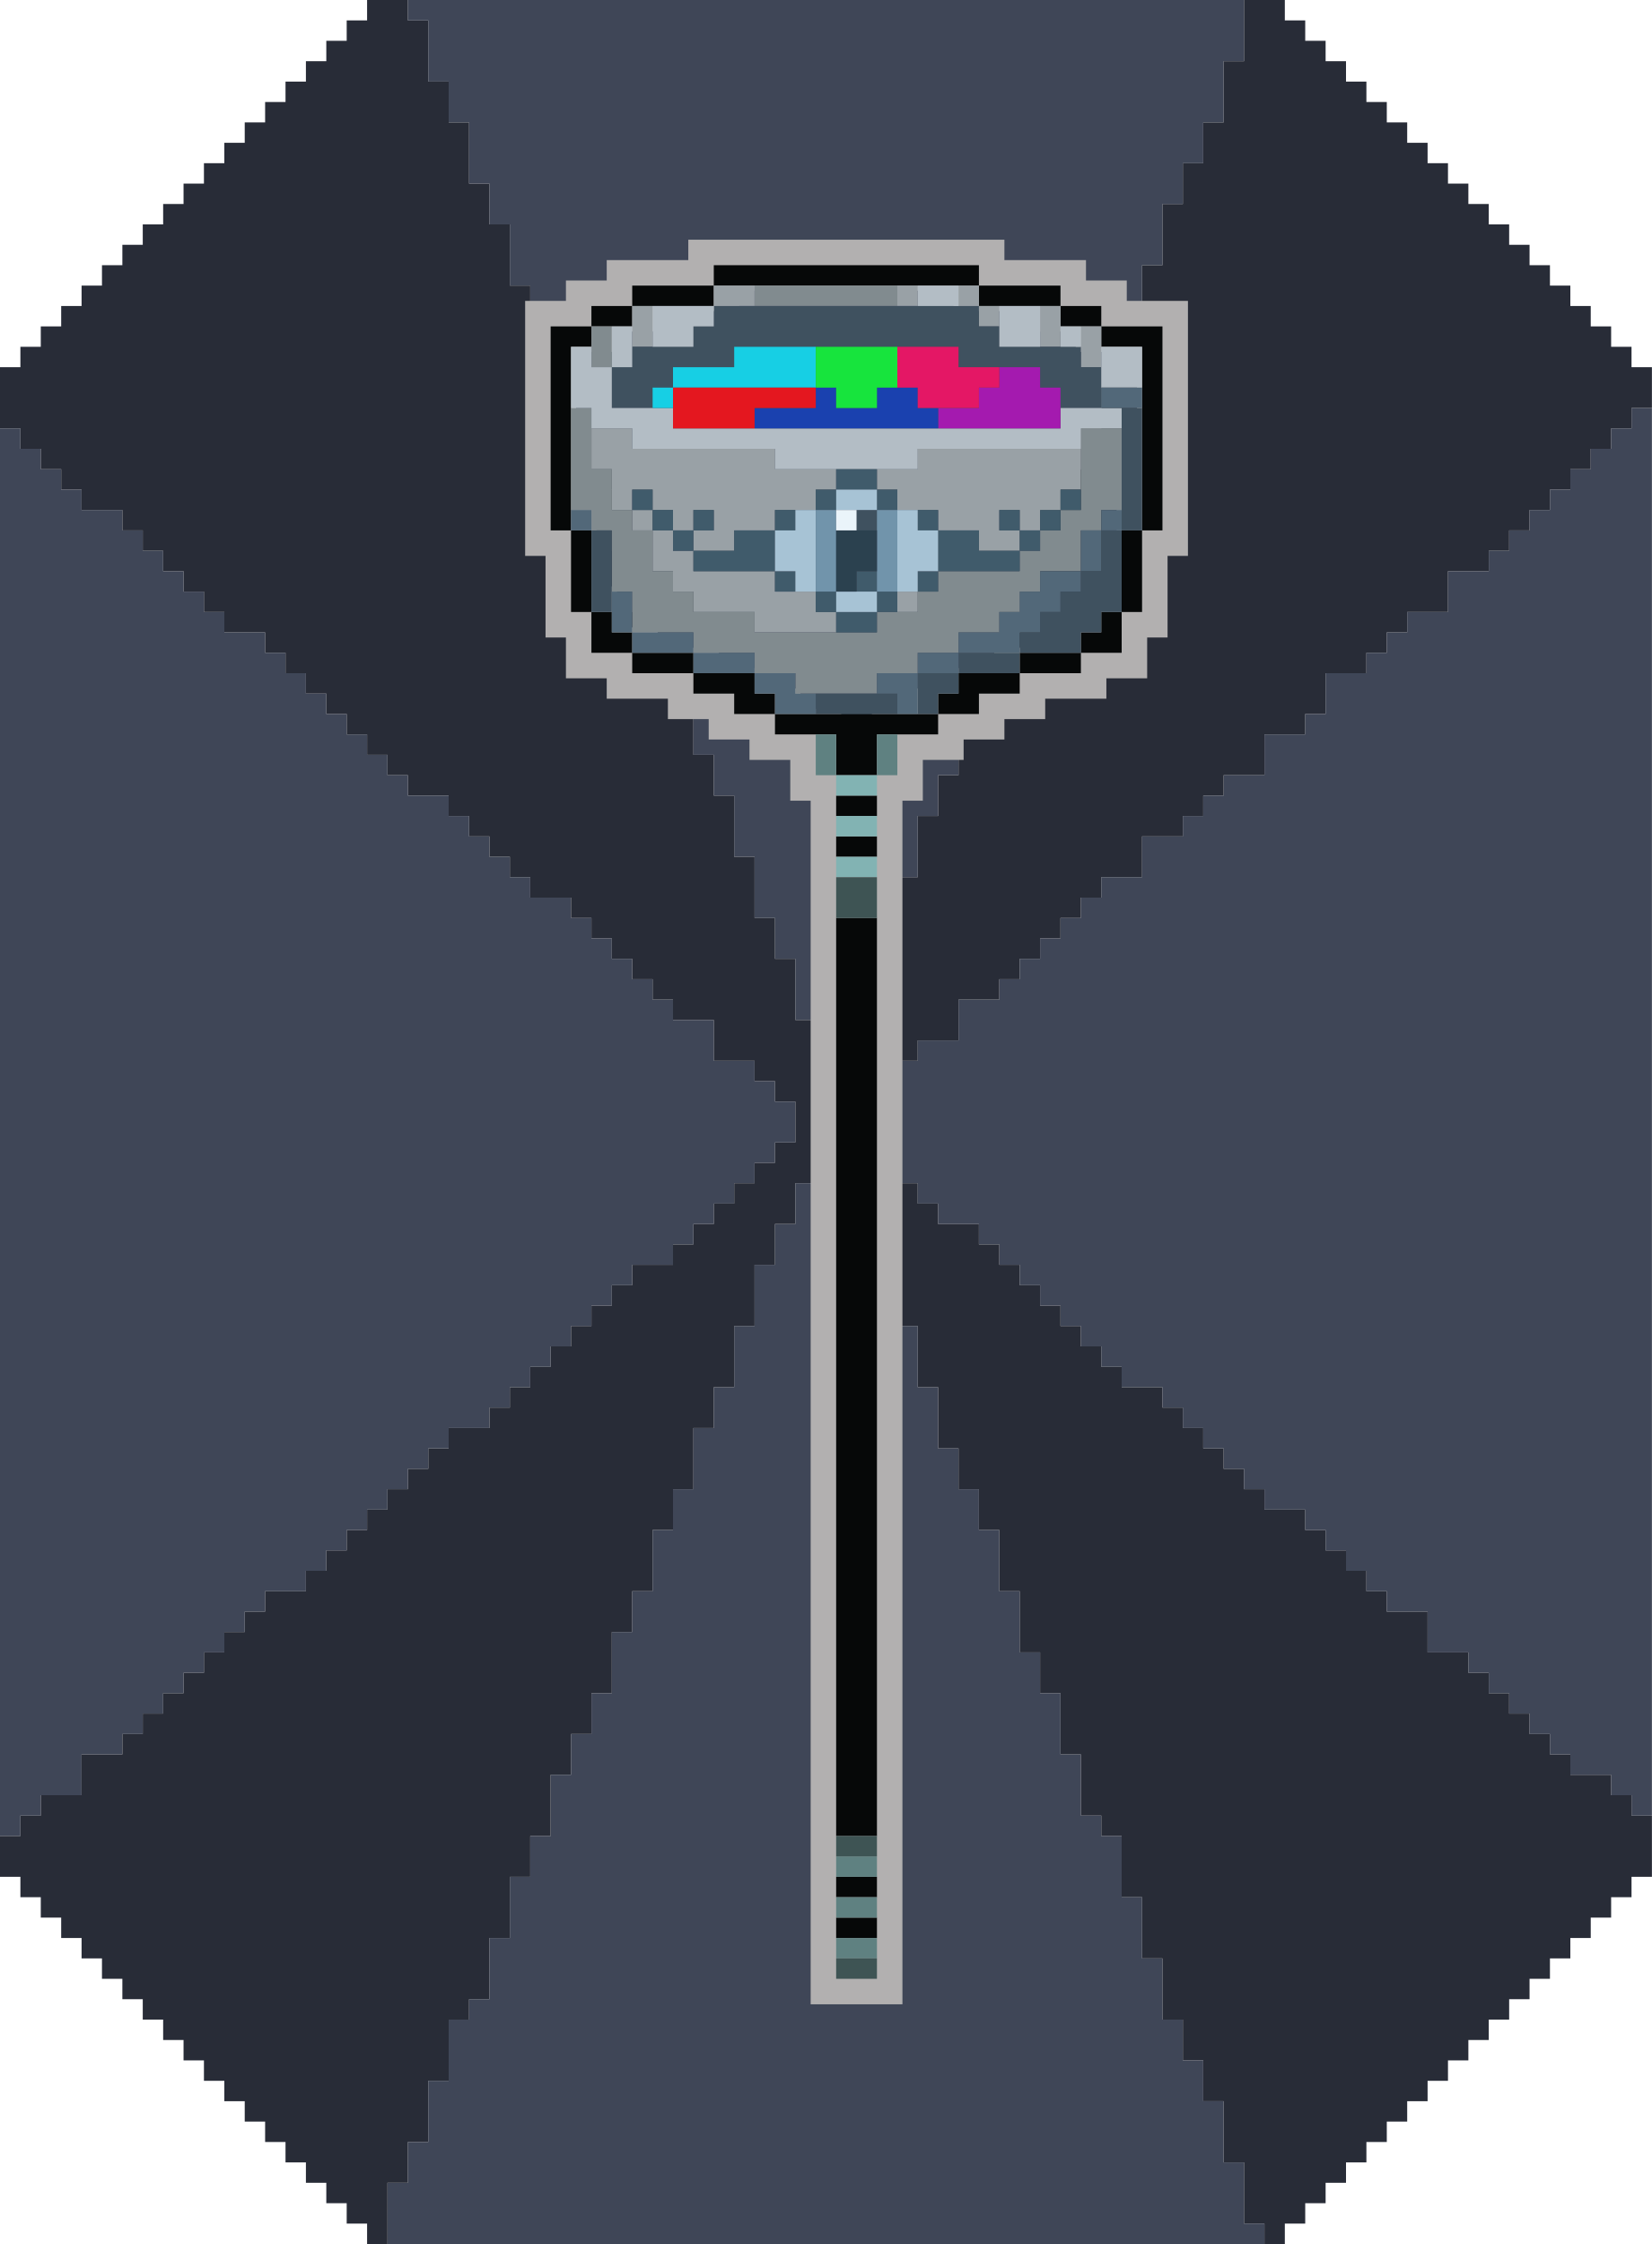
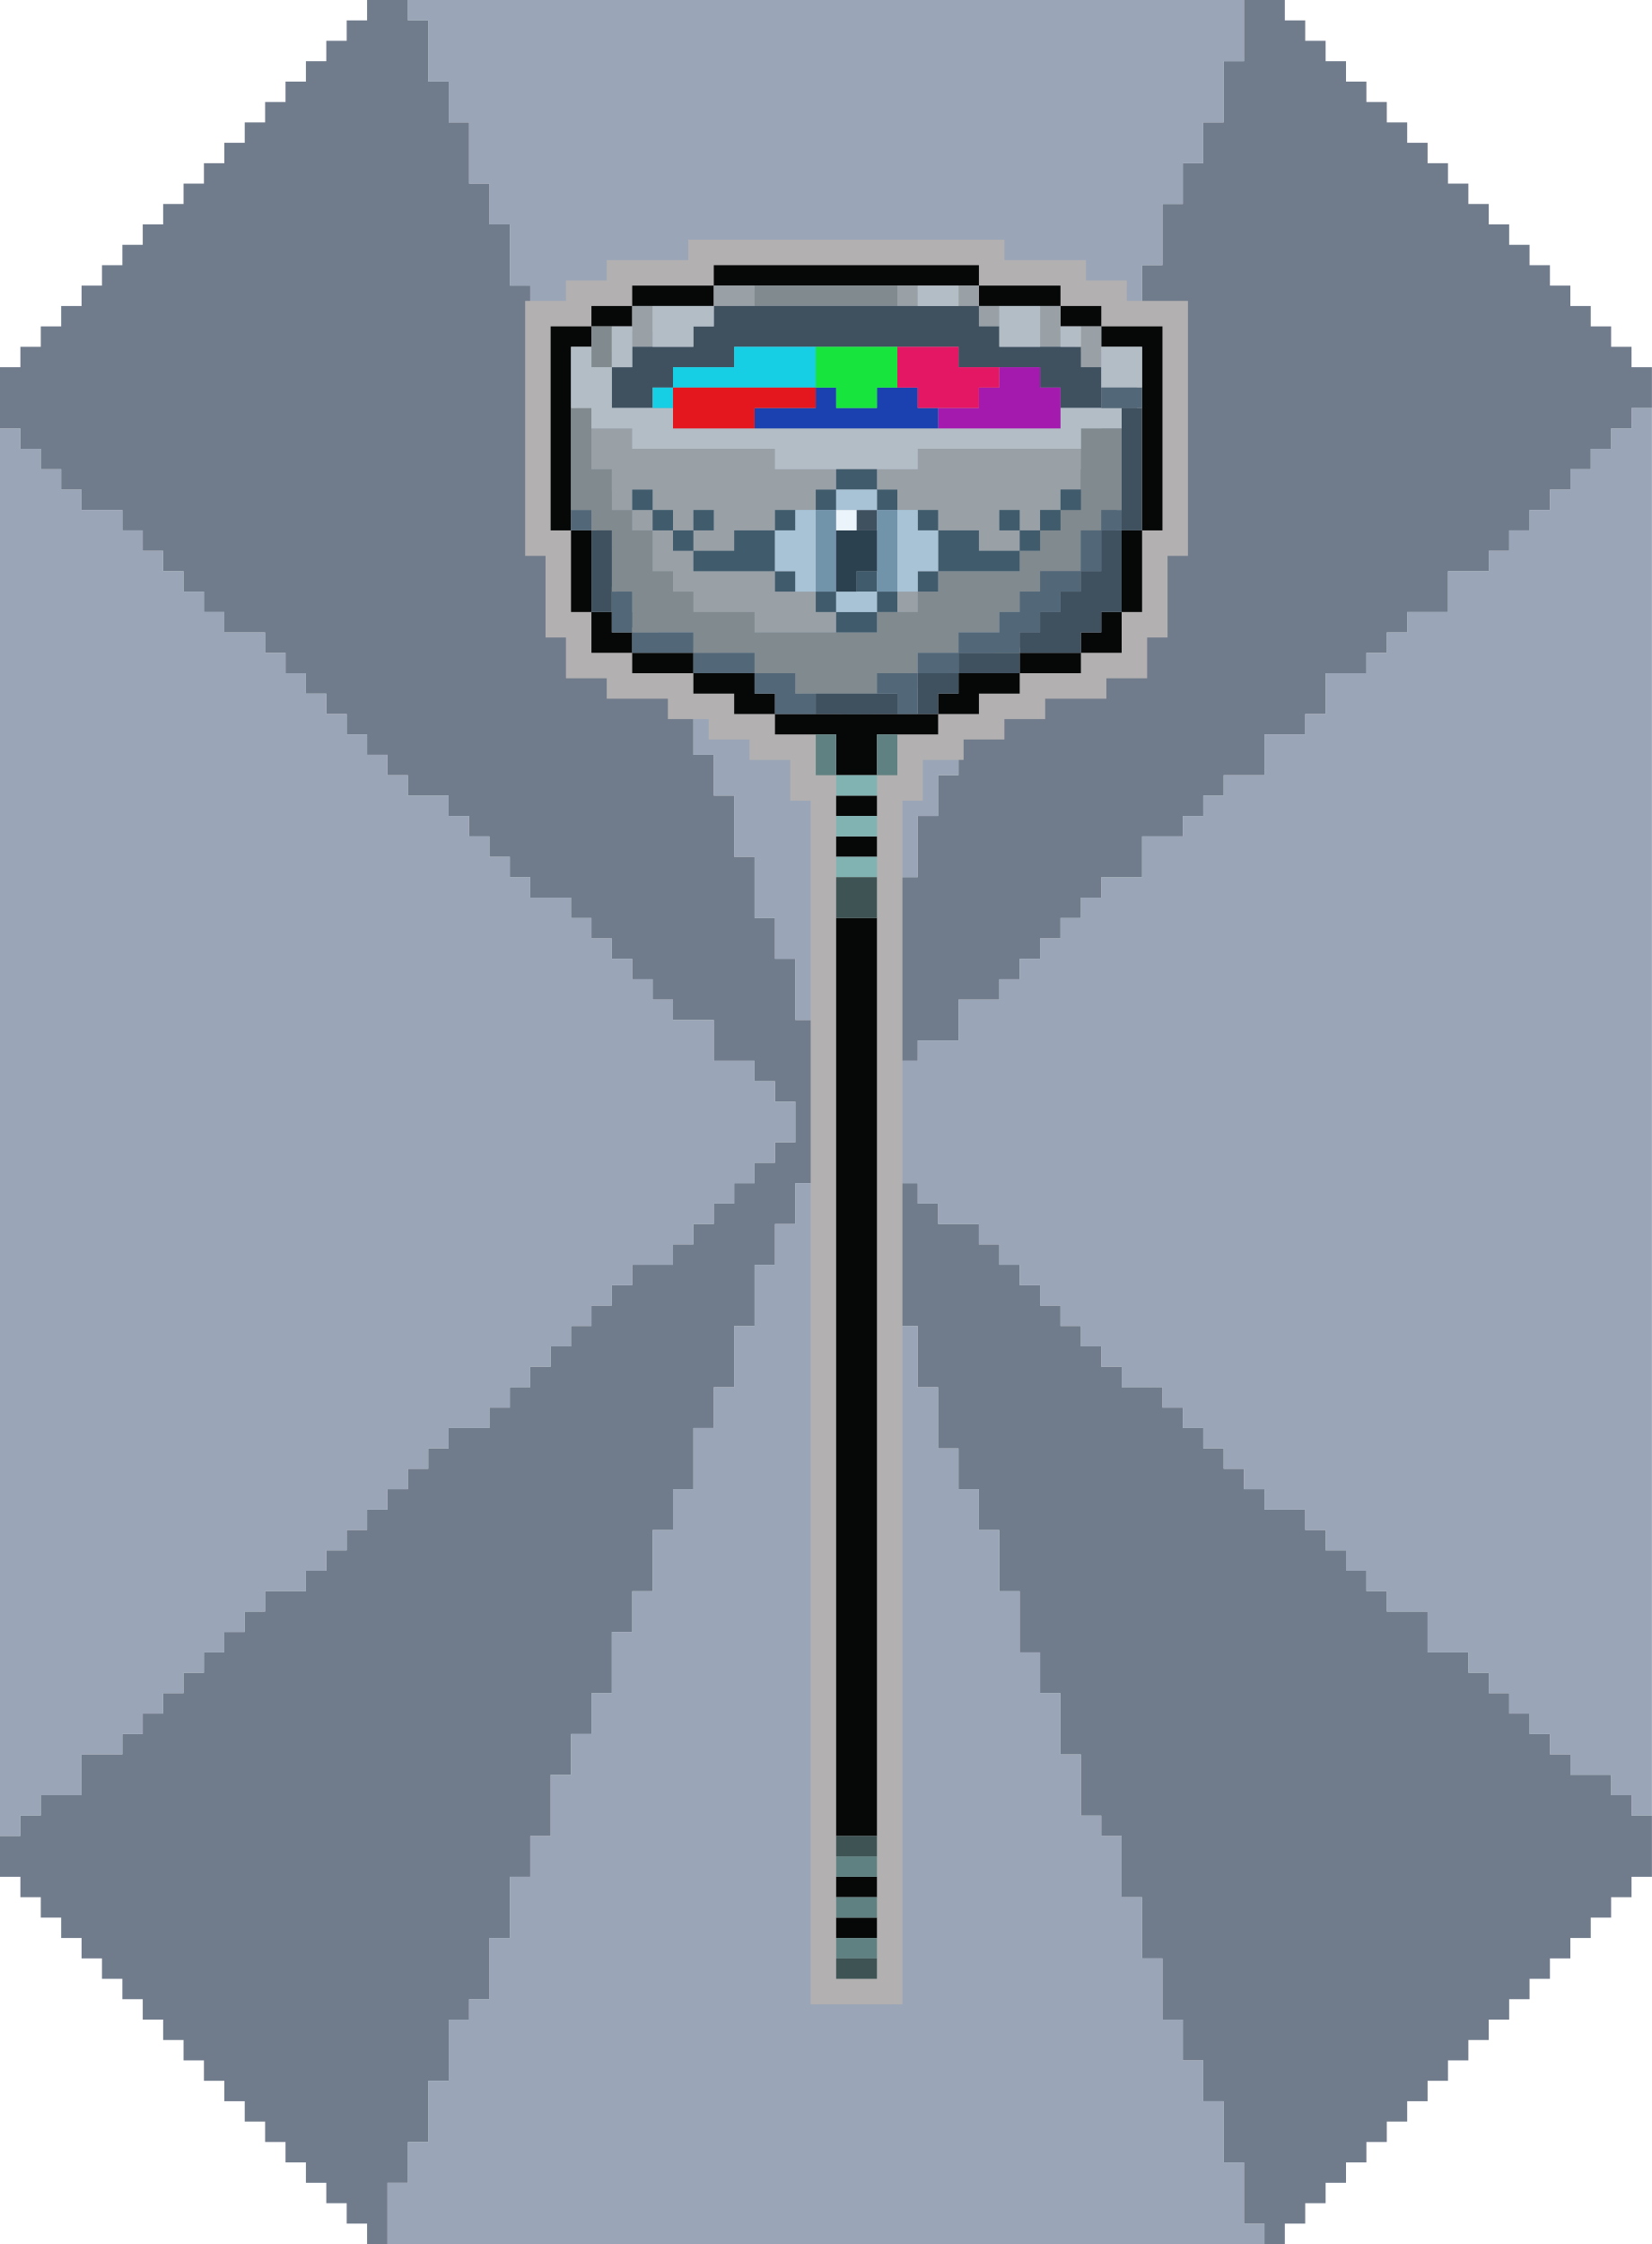
- <svg xmlns="http://www.w3.org/2000/svg" preserveAspectRatio="none" overflow="visible" style="display: block;" width="81" height="110" viewBox="0 0 81 110" fill="none">
+ <svg xmlns="http://www.w3.org/2000/svg" preserveAspectRatio="none" style="display: block;" width="81" height="110" viewBox="0 0 81 110" fill="none">
  <g id="BOYA_KABI">
    <g id="Group 311">
-       <path id="color_c5e0eb_1" fill-rule="evenodd" clip-rule="evenodd" d="M20 0H61V3H60V6H59V8H58V10H57V13H56V15H55V18H54V21H53V23H52V25H51V28H50V31H49V33H48V35H47V38H46V40H45V43H44V45H43V47H42V50H41V52H40V50H39V47H38V45H37V42H36V39H35V37H34V35H33V32H32V30H31V27H30V24H29V21H28V20H27V17H26V14H25V11H24V9H23V6H22V4H21V1H20V0ZM80 20H81V89H80V88H79V87H77V86H76V85H75V84H74V83H73V82H72V81H70V79H68V78H67V77H66V76H65V75H64V74H62V73H61V72H60V71H59V70H58V69H57V68H55V67H54V66H53V65H52V64H51V63H50V62H49V61H48V60H46V59H45V58H44V57H43V56H42V54H43V53H44V52H45V51H47V49H49V48H50V47H51V46H52V45H53V44H54V43H56V41H58V40H59V39H60V38H62V36H64V35H65V33H67V32H68V31H69V30H71V28H73V27H74V26H75V25H76V24H77V23H78V22H79V21H80V20ZM0 21H1V22H2V23H3V24H4V25H6V26H7V27H8V28H9V29H10V30H11V31H13V32H14V33H15V34H16V35H17V36H18V37H19V38H20V39H22V40H23V41H24V42H25V43H26V44H28V45H29V46H30V47H31V48H32V49H33V50H35V52H37V53H38V54H39V56H38V57H37V58H36V59H35V60H34V61H33V62H31V63H30V64H29V65H28V66H27V67H26V68H25V69H24V70H22V71H21V72H20V73H19V74H18V75H17V76H16V77H15V78H13V79H12V80H11V81H10V82H9V83H8V84H7V85H6V86H4V88H2V89H1V90H0V22V21ZM40 56H41V58H42V61H43V62H44V65H45V68H46V71H47V73H48V75H49V78H50V81H51V83H52V86H53V89H54V90H55V93H56V96H57V99H58V101H59V103H60V106H61V109H62V110H19V107H20V105H21V102H22V99H23V98H24V95H25V92H26V90H27V87H28V85H29V83H30V80H31V78H32V75H33V73H34V70H35V68H36V65H37V62H38V60H39V58H40V57V56Z" fill="#3F4657" />
-       <path id="color_ffffff_1" fill-rule="evenodd" clip-rule="evenodd" d="M18 0H20V1H21V4H22V6H23V9H24V11H25V14H26V17H27V20H28V21H29V24H30V27H31V30H32V32H33V35H34V37H35V39H36V42H37V45H38V47H39V50H40V52H41V50H42V47H43V45H44V43H45V40H46V38H47V35H48V33H49V31H50V28H51V25H52V23H53V21H54V18H55V15H56V13H57V10H58V8H59V6H60V3H61V0H63V1H64V2H65V3H66V4H67V5H68V6H69V7H70V8H71V9H72V10H73V11H74V12H75V13H76V14H77V15H78V16H79V17H80V18H81V20H80V21H79V22H78V23H77V24H76V25H75V26H74V27H73V28H71V30H69V31H68V32H67V33H65V35H64V36H62V38H60V39H59V40H58V41H56V43H54V44H53V45H52V46H51V47H50V48H49V49H47V51H45V52H44V53H43V54H42V56H43V57H44V58H45V59H46V60H48V61H49V62H50V63H51V64H52V65H53V66H54V67H55V68H57V69H58V70H59V71H60V72H61V73H62V74H64V75H65V76H66V77H67V78H68V79H70V81H72V82H73V83H74V84H75V85H76V86H77V87H79V88H80V89H81V92H80V93H79V94H78V95H77V96H76V97H75V98H74V99H73V100H72V101H71V102H70V103H69V104H68V105H67V106H66V107H65V108H64V109H63V110H62V109H61V106H60V103H59V101H58V99H57V96H56V93H55V90H54V89H53V86H52V83H51V81H50V78H49V75H48V73H47V71H46V68H45V65H44V62H43V61H42V58H41V56H40V58H39V60H38V62H37V65H36V68H35V70H34V73H33V75H32V78H31V80H30V83H29V85H28V87H27V90H26V92H25V95H24V98H23V99H22V102H21V105H20V107H19V110H18V109H17V108H16V107H15V106H14V105H13V104H12V103H11V102H10V101H9V100H8V99H7V98H6V97H5V96H4V95H3V94H2V93H1V92H0V90H1V89H2V88H4V86H6V85H7V84H8V83H9V82H10V81H11V80H12V79H13V78H15V77H16V76H17V75H18V74H19V73H20V72H21V71H22V70H24V69H25V68H26V67H27V66H28V65H29V64H30V63H31V62H33V61H34V60H35V59H36V58H37V57H38V56H39V54H38V53H37V52H35V50H33V49H32V48H31V47H30V46H29V45H28V44H26V43H25V42H24V41H23V40H22V39H20V38H19V37H18V36H17V35H16V34H15V33H14V32H13V31H11V30H10V29H9V28H8V27H7V26H6V25H4V24H3V23H2V22H1V21H0V18H1V17H2V16H3V15H4V14H5V13H6V12H7V11H8V10H9V9H10V8H11V7H12V6H13V5H14V4H15V3H16V2H17V1H18V0Z" fill="#282C37" />
+       <path id="color_c5e0eb_1" fill-rule="evenodd" clip-rule="evenodd" d="M20 0H61V3H60V6H59V8H58V10H57V13H56V15H55V18H54V21H53V23H52V25H51V28H50V31H49V33H48V35H47V38H46V40H45V43H44V45H43V47H42V50H41V52H40V50H39V47H38V45H37V42H36V39H35V37H34V35H33V32H32V30H31V27H30V24H29V21H28V20H27V17H26V14H25V11H24V9H23V6H22V4H21V1H20V0ZM80 20H81V89H80V88H79V87H77V86H76V85H75V84H74V83H73V82H72V81H70V79H68V78H67V77H66V76H65V75H64V74H62V73H61V72H60V71H59V70H58V69H57V68H55V67H54V66H53V65H52V64H51V63H50V62H49V61H48V60H46V59H45V58H44V57H43V56H42V54H43V53H44V52H45V51H47V49H49V48H50V47H51V46H52V45H53V44H54V43H56V41H58V40H59V39H60V38H62V36H64V35H65V33H67V32H68V31H69V30H71V28H73V27H74V26H75V25H76V24H77V23H78V22H79V21H80V20ZM0 21H1V22H2V23H3V24H4V25H6V26H7V27H8V28H9V29H10V30H11V31H13V32H14V33H15V34H16V35H17V36H18V37H19V38H20V39H22V40H23V41H24V42H25V43H26V44H28V45H29V46H30V47H31V48H32V49H33V50H35V52H37V53H38V54H39V56H38V57H37V58H36V59H35V60H34V61H33V62H31V63H30V64H29V65H28V66H27V67H26V68H25V69H24V70H22V71H21V72H20V73H19V74H18V75H17V76H16V77H15V78H13V79H12V80H11V81H10V82H9V83H8V84H7V85H6V86H4V88H2V89H1V90H0V22V21ZM40 56H41V58H42V61H43V62H44V65H45V68H46V71H47V73H48V75H49V78H50V81H51V83H52V86H53V89H54V90H55V93H56V96H57V99H58V101H59V103H60V106H61V109H62V110H19V107H20V105H21V102H22V99H23V98H24V95H25V92H26V90H27V87H28V85H29V83H30V80H31V78H32V75H33V73H34V70H35V68H36V65H37V62H38V60H39V58H40V57V56Z" fill="#9AA6B8" />
+       <path id="color_ffffff_1" fill-rule="evenodd" clip-rule="evenodd" d="M18 0H20V1H21V4H22V6H23V9H24V11H25V14H26V17H27V20H28V21H29V24H30V27H31V30H32V32H33V35H34V37H35V39H36V42H37V45H38V47H39V50H40V52H41V50H42V47H43V45H44V43H45V40H46V38H47V35H48V33H49V31H50V28H51V25H52V23H53V21H54V18H55V15H56V13H57V10H58V8H59V6H60V3H61V0H63V1H64V2H65V3H66V4H67V5H68V6H69V7H70V8H71V9H72V10H73V11H74V12H75V13H76V14H77V15H78V16H79V17H80V18H81V20H80V21H79V22H78V23H77V24H76V25H75V26H74V27H73V28H71V30H69V31H68V32H67V33H65V35H64V36H62V38H60V39H59V40H58V41H56V43H54V44H53V45H52V46H51V47H50V48H49V49H47V51H45V52H44V53H43V54H42V56H43V57H44V58H45V59H46V60H48V61H49V62H50V63H51V64H52V65H53V66H54V67H55V68H57V69H58V70H59V71H60V72H61V73H62V74H64V75H65V76H66V77H67V78H68V79H70V81H72V82H73V83H74V84H75V85H76V86H77V87H79V88H80V89H81V92H80V93H79V94H78V95H77V96H76V97H75V98H74V99H73V100H72V101H71V102H70V103H69V104H68V105H67V106H66V107H65V108H64V109H63V110H62V109H61V106H60V103H59V101H58V99H57V96H56V93H55V90H54V89H53V86H52V83H51V81H50V78H49V75H48V73H47V71H46V68H45V65H44V62H43V61H42V58H41V56H40V58H39V60H38V62H37V65H36V68H35V70H34V73H33V75H32V78H31V80H30V83H29V85H28V87H27V90H26V92H25V95H24V98H23V99H22V102H21V105H20V107H19V110H18V109H17V108H16V107H15V106H14V105H13V104H12V103H11V102H10V101H9V100H8V99H7V98H6V97H5V96H4V95H3V94H2V93H1V92H0V90H1V89H2V88H4V86H6V85H7V84H8V83H9V82H10V81H11V80H12V79H13V78H15V77H16V76H17V75H18V74H19V73H20V72H21V71H22V70H24V69H25V68H26V67H27V66H28V65H29V64H30V63H31V62H33V61H34V60H35V59H36V58H37V57H38V56H39V54H38V53H37V52H35V50H33V49H32V48H31V47H30V46H29V45H28V44H26V43H25V42H24V41H23V40H22V39H20V38H19V37H18V36H17V35H16V34H15V33H14V32H13V31H11V30H10V29H9V28H8V27H7V26H6V25H4V24H3V23H2V22H1V21H0V18H1V17H2V16H3V15H4V14H5V13H6V12H7V11H8V10H9V9H10V8H11V7H12V6H13V5H14V4H15V3H16V2H17V1H18V0Z" fill="#707B8C" />
    </g>
    <path id="Union" d="M48 14H46.75V15.25H48V14ZM52 14H53.25V12.75H52V14ZM52 15H50.75V16.25H52V15ZM54 15H55.25V13.75H54V15ZM54 16H52.75V17.25H54V16ZM57 16H58.25V14.75H57V16ZM57 26V27.25H58.25V26H57ZM56 26V24.75H54.75V26H56ZM56 30V31.25H57.25V30H56ZM55 30V28.75H53.75V30H55ZM55 32V33.25H56.25V32H55ZM53 32V30.75H51.75V32H53ZM53 33V34.25H54.25V33H53ZM50 33V31.75H48.75V33H50ZM50 34V35.25H51.25V34H50ZM48 34V32.75H46.75V34H48ZM48 35V36.25H49.25V35H48ZM46 35V33.75H44.75V35H46ZM46 36V37.25H47.25V36H46ZM44 36V34.75H42.75V36H44ZM44 38V39.25H45.25V38H44ZM43 38V36.75H41.75V38H43ZM43 97V98.25H44.25V97H43ZM41 97H39.75V98.25H41V97ZM41 38H42.25V36.75H41V38ZM40 38H38.75V39.25H40V38ZM40 36H41.25V34.75H40V36ZM38 36H36.75V37.25H38V36ZM38 35H39.25V33.75H38V35ZM36 35H34.75V36.25H36V35ZM36 34H37.25V32.75H36V34ZM34 34H32.75V35.25H34V34ZM34 33H35.25V31.75H34V33ZM31 33H29.75V34.25H31V33ZM31 32H32.25V30.75H31V32ZM29 32H27.75V33.25H29V32ZM29 30H30.25V28.75H29V30ZM28 30H26.75V31.25H28V30ZM28 26H29.25V24.75H28V26ZM27 26H25.75V27.25H27V26ZM27 16V14.75H25.75V16H27ZM29 16V17.25H30.25V16H29ZM29 15V13.75H27.75V15H29ZM31 15V16.25H32.25V15H31ZM31 14V12.75H29.75V14H31ZM35 14V15.25H36.25V14H35ZM35 13V11.75H33.75V13H35ZM48 13H49.25V11.75H48V13ZM48 14V15.25H52V14V12.75H48V14ZM52 14H50.75V15H52H53.25V14H52ZM52 15V16.25H54V15V13.75H52V15ZM54 15H52.75V16H54H55.25V15H54ZM54 16V17.25H57V16V14.75H54V16ZM57 16H55.75V26H57H58.25V16H57ZM57 26V24.75H56V26V27.25H57V26ZM56 26H54.75V30H56H57.25V26H56ZM56 30V28.75H55V30V31.25H56V30ZM55 30H53.75V32H55H56.25V30H55ZM55 32V30.75H53V32V33.25H55V32ZM53 32H51.75V33H53H54.25V32H53ZM53 33V31.75H50V33V34.25H53V33ZM50 33H48.75V34H50H51.25V33H50ZM50 34V32.75H48V34V35.25H50V34ZM48 34H46.75V35H48H49.25V34H48ZM48 35V33.75H46V35V36.25H48V35ZM46 35H44.75V36H46H47.25V35H46ZM46 36V34.75H44V36V37.25H46V36ZM44 36H42.75V38H44H45.25V36H44ZM44 38V36.75H43V38V39.25H44V38ZM43 38H41.75V97H43H44.25V38H43ZM43 97V95.75H41V97V98.25H43V97ZM41 97H42.25V38H41H39.75V97H41ZM41 38V36.75H40V38V39.25H41V38ZM40 38H41.25V36H40H38.75V38H40ZM40 36V34.75H38V36V37.25H40V36ZM38 36H39.25V35H38H36.75V36H38ZM38 35V33.75H36V35V36.25H38V35ZM36 35H37.25V34H36H34.75V35H36ZM36 34V32.75H34V34V35.25H36V34ZM34 34H35.25V33H34H32.75V34H34ZM34 33V31.75H31V33V34.25H34V33ZM31 33H32.25V32H31H29.75V33H31ZM31 32V30.75H29V32V33.25H31V32ZM29 32H30.25V30H29H27.75V32H29ZM29 30V28.75H28V30V31.25H29V30ZM28 30H29.25V26H28H26.75V30H28ZM28 26V24.75H27V26V27.25H28V26ZM27 26H28.25V16H27H25.75V26H27ZM27 16V17.25H29V16V14.75H27V16ZM29 16H30.25V15H29H27.75V16H29ZM29 15V16.25H31V15V13.75H29V15ZM31 15H32.25V14H31H29.75V15H31ZM31 14V15.25H35V14V12.75H31V14ZM35 14H36.25V13H35H33.75V14H35ZM35 13V14.25H48V13V11.75H35V13ZM48 13H46.75V14H48H49.25V13H48Z" fill="#B2B0B0" />
    <g id="Boya 1">
      <path id="color_060808_1" fill-rule="evenodd" clip-rule="evenodd" d="M35 13H48V14H35V13ZM31 14H35V15H31V14ZM48 14H52V15H48V14ZM29 15H31V16H29V15ZM52 15H54V16H52V15ZM27 16H29V17H28V26H27V17V16ZM54 16H57V26H56V17H54V16ZM28 26H29V30H28V27V26ZM55 26H56V30H55V27V26ZM29 30H30V31H31V32H29V31V30ZM54 30H55V32H53V31H54V30ZM31 32H34V33H31V32ZM50 32H53V33H50V32ZM34 33H37V34H38V35H36V34H34V33ZM47 33H50V34H48V35H46V34H47V33ZM38 35H46V36H43V38H41V36H38V35ZM41 39H43V40H41V39ZM41 41H43V42H41V41ZM41 45H43V90H41V46V45ZM41 92H43V93H41V92ZM41 94H43V95H41V94Z" fill="#060808" />
      <path id="color_99a1a6_1" fill-rule="evenodd" clip-rule="evenodd" d="M35 14H37V15H35V14ZM44 14H45V15H44V14ZM47 14H48V15H47V14ZM31 15H32V17H31V16V15ZM48 15H49V16H48V15ZM51 15H52V17H51V16V15ZM53 16H54V18H53V17V16ZM29 21H31V22H38V23H41V24H40V25H38V26H36V27H34V26H33V25H32V24H31V25H30V23H29V22V21ZM45 22H53V24H52V25H51V26H50V25H49V26H50V27H48V26H46V25H44V24H43V23H45V22ZM35 25H34V26H35V25ZM31 25H32V26H31V25ZM32 26H33V27H34V28H38V29H40V30H41V31H37V30H34V29H33V28H32V27V26ZM44 29H45V30H44V29Z" fill="#99A1A6" />
      <path id="color_818b8f_1" fill-rule="evenodd" clip-rule="evenodd" d="M37 14H44V15H37V14ZM29 16H30V18H29V17V16ZM28 20H29V23H30V25H31V26H32V28H33V29H34V30H37V31H43V30H45V29H46V28H50V27H51V26H52V25H53V21H55V25H54V26H53V28H51V29H50V30H49V31H47V32H45V33H43V34H39V33H37V32H34V31H31V29H30V26H29V25H28V21V20Z" fill="#818B8F" />
      <path id="color_3f515f_1" fill-rule="evenodd" clip-rule="evenodd" d="M35 15H48V16H49V17H53V18H54V20H52V19H51V18H47V17H36V18H33V19H32V20H30V18H31V17H34V16H35V15ZM55 20H56V26H55V21V20ZM42 25H43V26H42V25ZM29 26H30V30H29V27V26ZM54 26H55V30H54V31H53V32H50V31H51V30H52V29H53V28H54V27V26ZM47 32H50V33H47V32ZM45 33H47V34H46V35H45V34V33ZM40 34H44V35H40V34Z" fill="#3F515F" />
      <path id="color_b3bdc5_1" fill-rule="evenodd" clip-rule="evenodd" d="M45 14H47V15H45V14ZM32 15H35V16H34V17H32V16V15ZM49 15H51V17H49V16V15ZM30 16H31V18H30V17V16ZM52 16H53V17H52V16ZM28 17H29V18H30V20H33V21H52V20H55V21H53V22H45V23H38V22H31V21H29V20H28V18V17ZM54 17H56V19H54V18V17Z" fill="#B3BDC5" />
      <path id="color_405b6b_1" fill-rule="evenodd" clip-rule="evenodd" d="M41 23H43V24H41V23ZM31 24H32V25H31V24ZM40 24H41V25H40V24ZM43 24H44V25H43V24ZM52 24H53V25H52V24ZM32 25H33V26H32V25ZM34 25H35V26H34V25ZM38 25H39V26H38V25ZM45 25H46V26H45V25ZM49 25H50V26H49V25ZM51 25H52V26H51V25ZM33 26H34V27H33V26ZM36 26H38V28H34V27H36V26ZM46 26H48V27H50V26H51V27H50V28H46V27V26ZM38 28H39V29H38V28ZM42 28H43V29H42V28ZM45 28H46V29H45V28ZM40 29H41V30H40V29ZM43 29H44V30H43V29ZM41 30H43V31H41V30Z" fill="#405B6B" />
      <path id="color_526879_1" fill-rule="evenodd" clip-rule="evenodd" d="M54 19H56V20H54V19ZM28 25H29V26H28V25ZM54 25H55V26H54V25ZM53 26H54V28H53V27V26ZM51 28H53V29H52V30H51V31H50V32H47V31H49V30H50V29H51V28ZM30 29H31V31H30V30V29ZM31 31H34V32H31V31ZM34 32H37V33H34V32ZM45 32H47V33H45V32ZM37 33H39V34H40V35H38V34H37V33ZM43 33H45V35H44V34H43V33Z" fill="#526879" />
      <path id="color_a7c3d5_1" fill-rule="evenodd" clip-rule="evenodd" d="M41 24H43V25H41V24ZM39 25H40V29H39V28H38V26H39V25ZM44 25H45V26H46V28H45V29H44V26V25ZM41 29H43V30H41V29Z" fill="#A7C3D5" />
      <path id="color_17cfe4_1" fill-rule="evenodd" clip-rule="evenodd" d="M36 17H40V19H33V18H36V17ZM32 19H33V20H32V19Z" fill="#17CFE4" />
      <path id="color_a41aaf_1" fill-rule="evenodd" clip-rule="evenodd" d="M49 18H51V19H52V21H46V20H48V19H49V18Z" fill="#A41AAF" />
      <path id="color_1a41af_1" fill-rule="evenodd" clip-rule="evenodd" d="M40 19H41V20H43V19H45V20H46V21H37V20H40V19Z" fill="#1A41AF" />
      <path id="color_e41765_1" fill-rule="evenodd" clip-rule="evenodd" d="M44 17H47V18H49V19H48V20H45V19H44V18V17Z" fill="#E41765" />
      <path id="color_e4171f_1" fill-rule="evenodd" clip-rule="evenodd" d="M33 19H40V20H37V21H33V20V19Z" fill="#E4171F" />
      <path id="color_17e43d_1" fill-rule="evenodd" clip-rule="evenodd" d="M40 17H44V19H43V20H41V19H40V18V17Z" fill="#17E43D" />
      <path id="color_7194ab_1" fill-rule="evenodd" clip-rule="evenodd" d="M40 25H41V29H40V26V25ZM43 25H44V29H43V26V25Z" fill="#7194AB" />
      <path id="color_5f8181_1" fill-rule="evenodd" clip-rule="evenodd" d="M41 91H43V92H41V91ZM41 93H43V94H41V93ZM41 95H43V96H41V95Z" fill="#5F8181" />
      <path id="color_82b3b3_1" fill-rule="evenodd" clip-rule="evenodd" d="M41 38H43V39H41V38ZM41 40H43V41H41V40ZM41 42H43V43H41V42Z" fill="#82B3B3" />
      <path id="color_2b414f_1" fill-rule="evenodd" clip-rule="evenodd" d="M41 26H43V28H42V29H41V27V26Z" fill="#2B414F" />
      <path id="color_5f8181_2" fill-rule="evenodd" clip-rule="evenodd" d="M40 36H41V38H40V37V36ZM43 36H44V38H43V37V36Z" fill="#5F8181" />
      <path id="color_3e5454_1" fill-rule="evenodd" clip-rule="evenodd" d="M41 43H43V45H41V44V43Z" fill="#3E5454" />
      <path id="color_3e5454_2" fill-rule="evenodd" clip-rule="evenodd" d="M41 90H43V91H41V90ZM41 96H43V97H41V96Z" fill="#3E5454" />
      <path id="color_eaf4fa_1" fill-rule="evenodd" clip-rule="evenodd" d="M41 25H42V26H41V25Z" fill="#EAF4FA" />
    </g>
  </g>
</svg>
